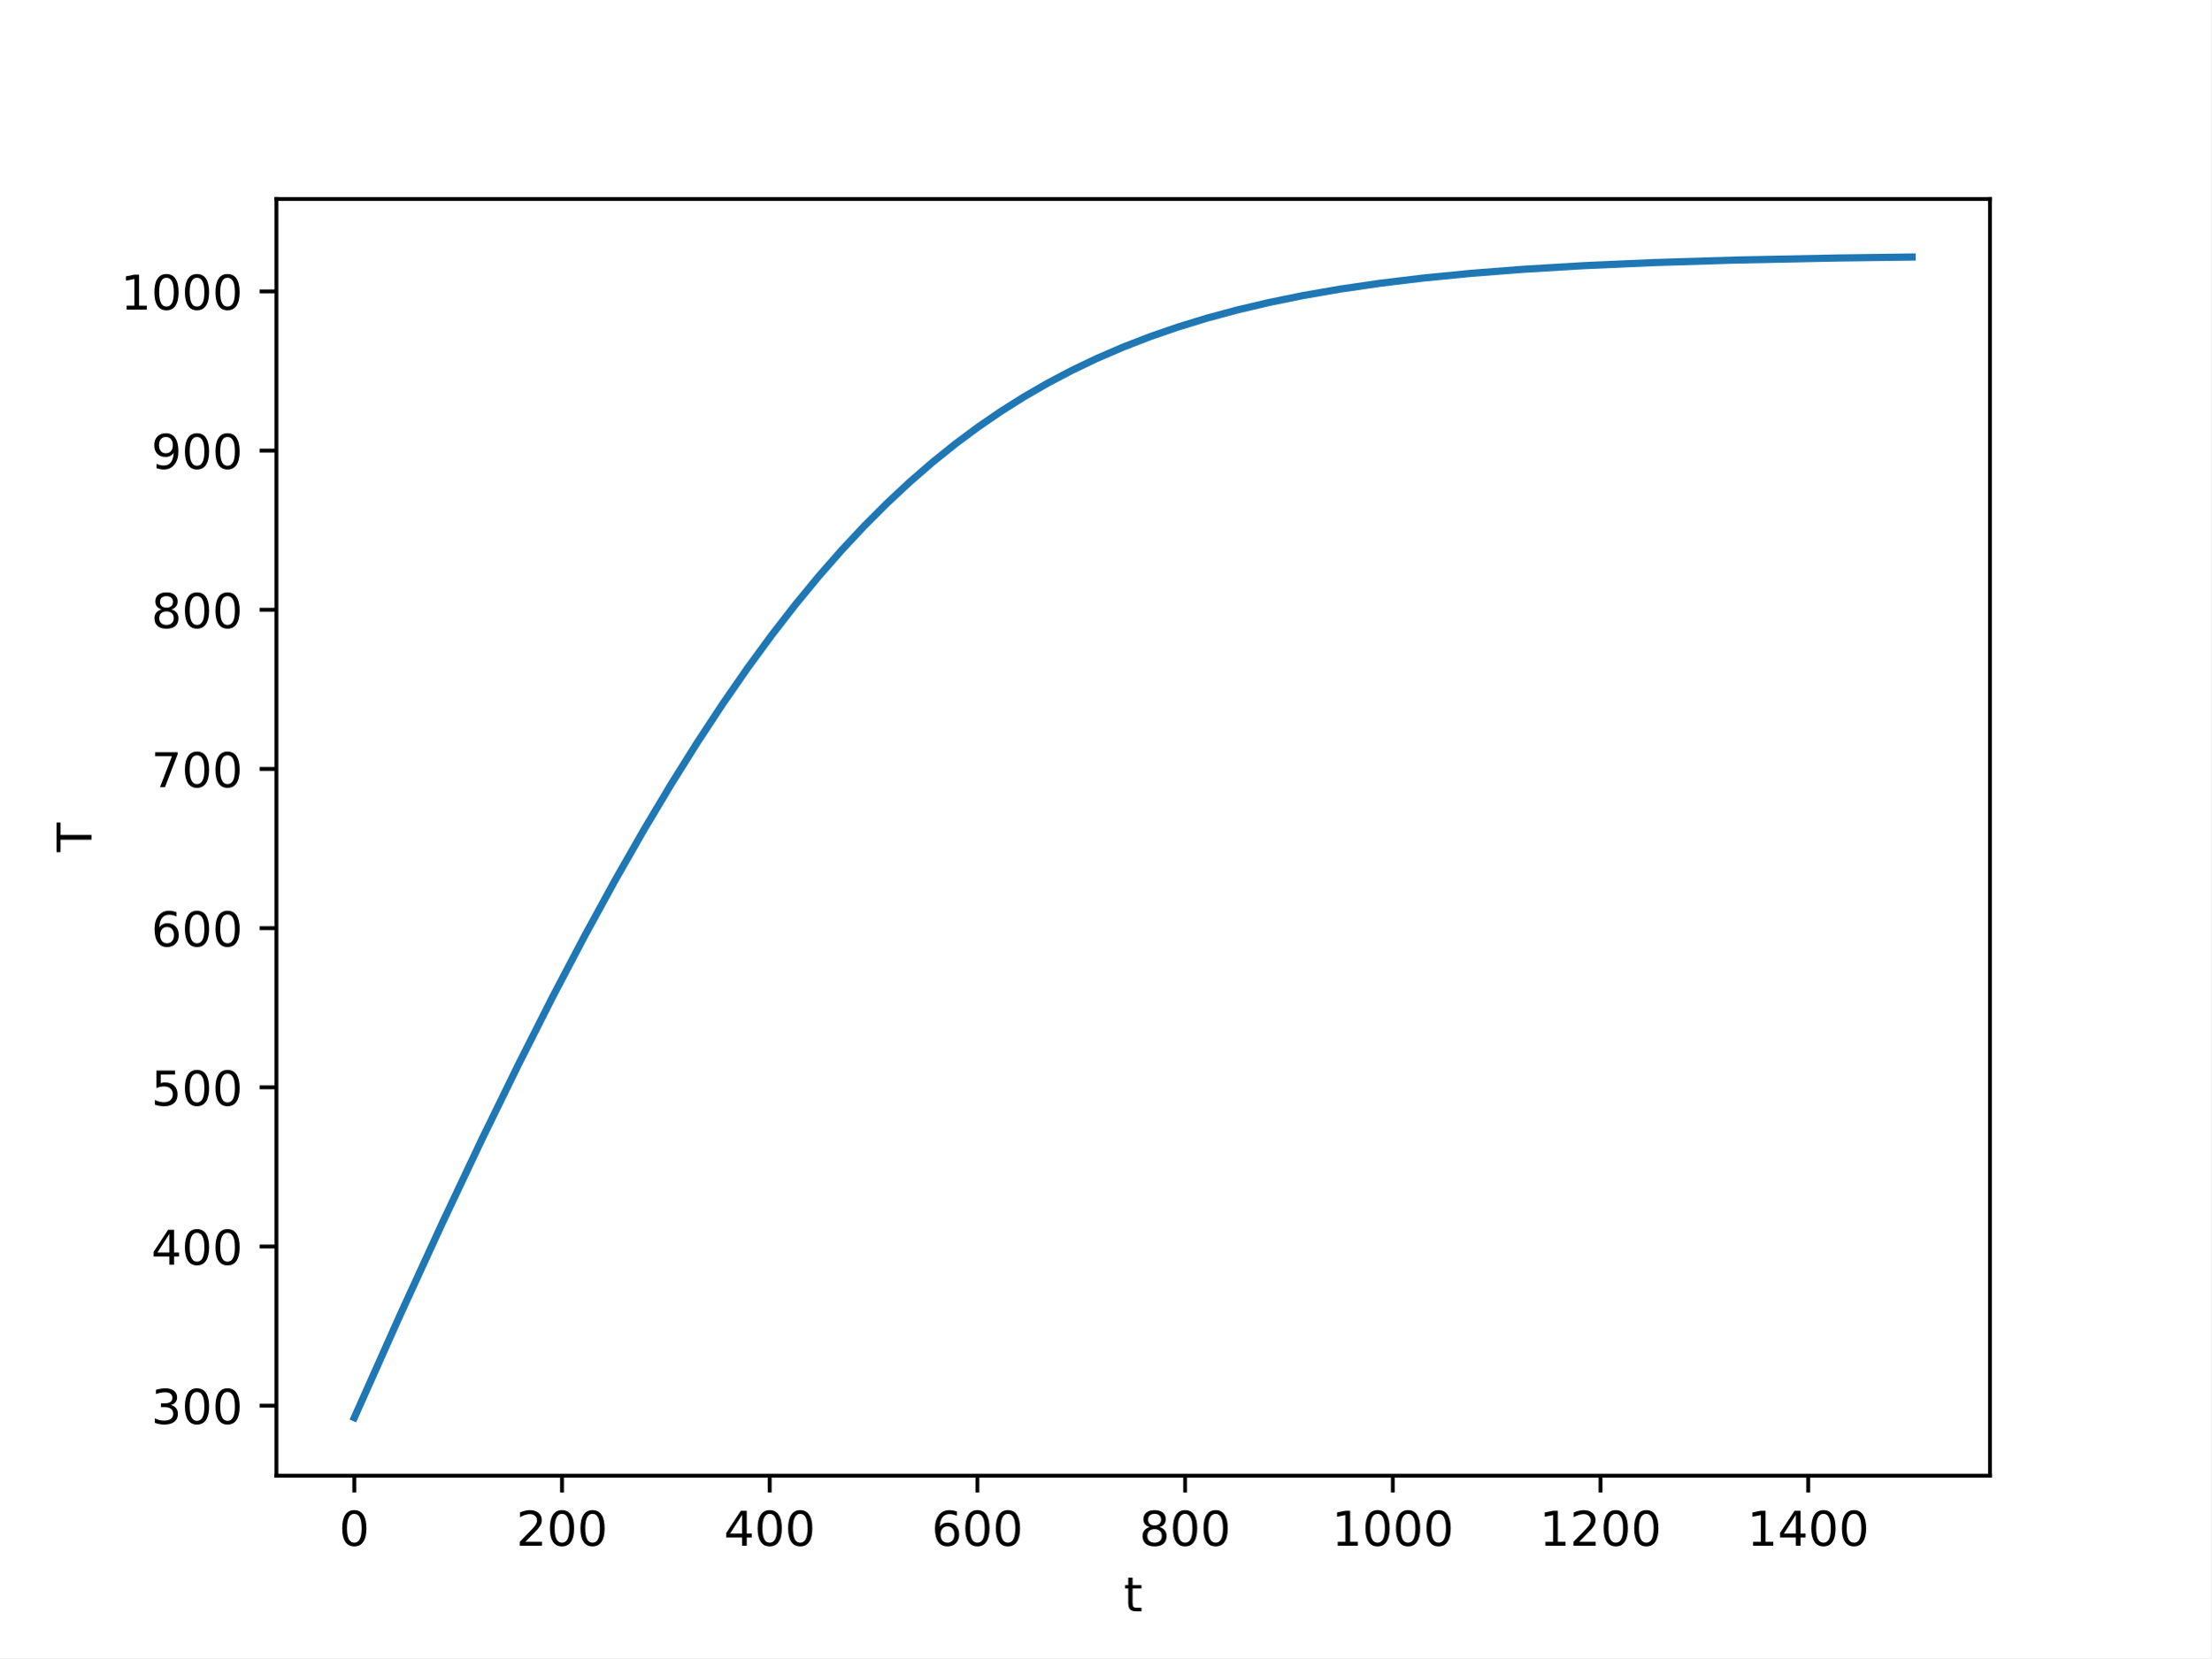
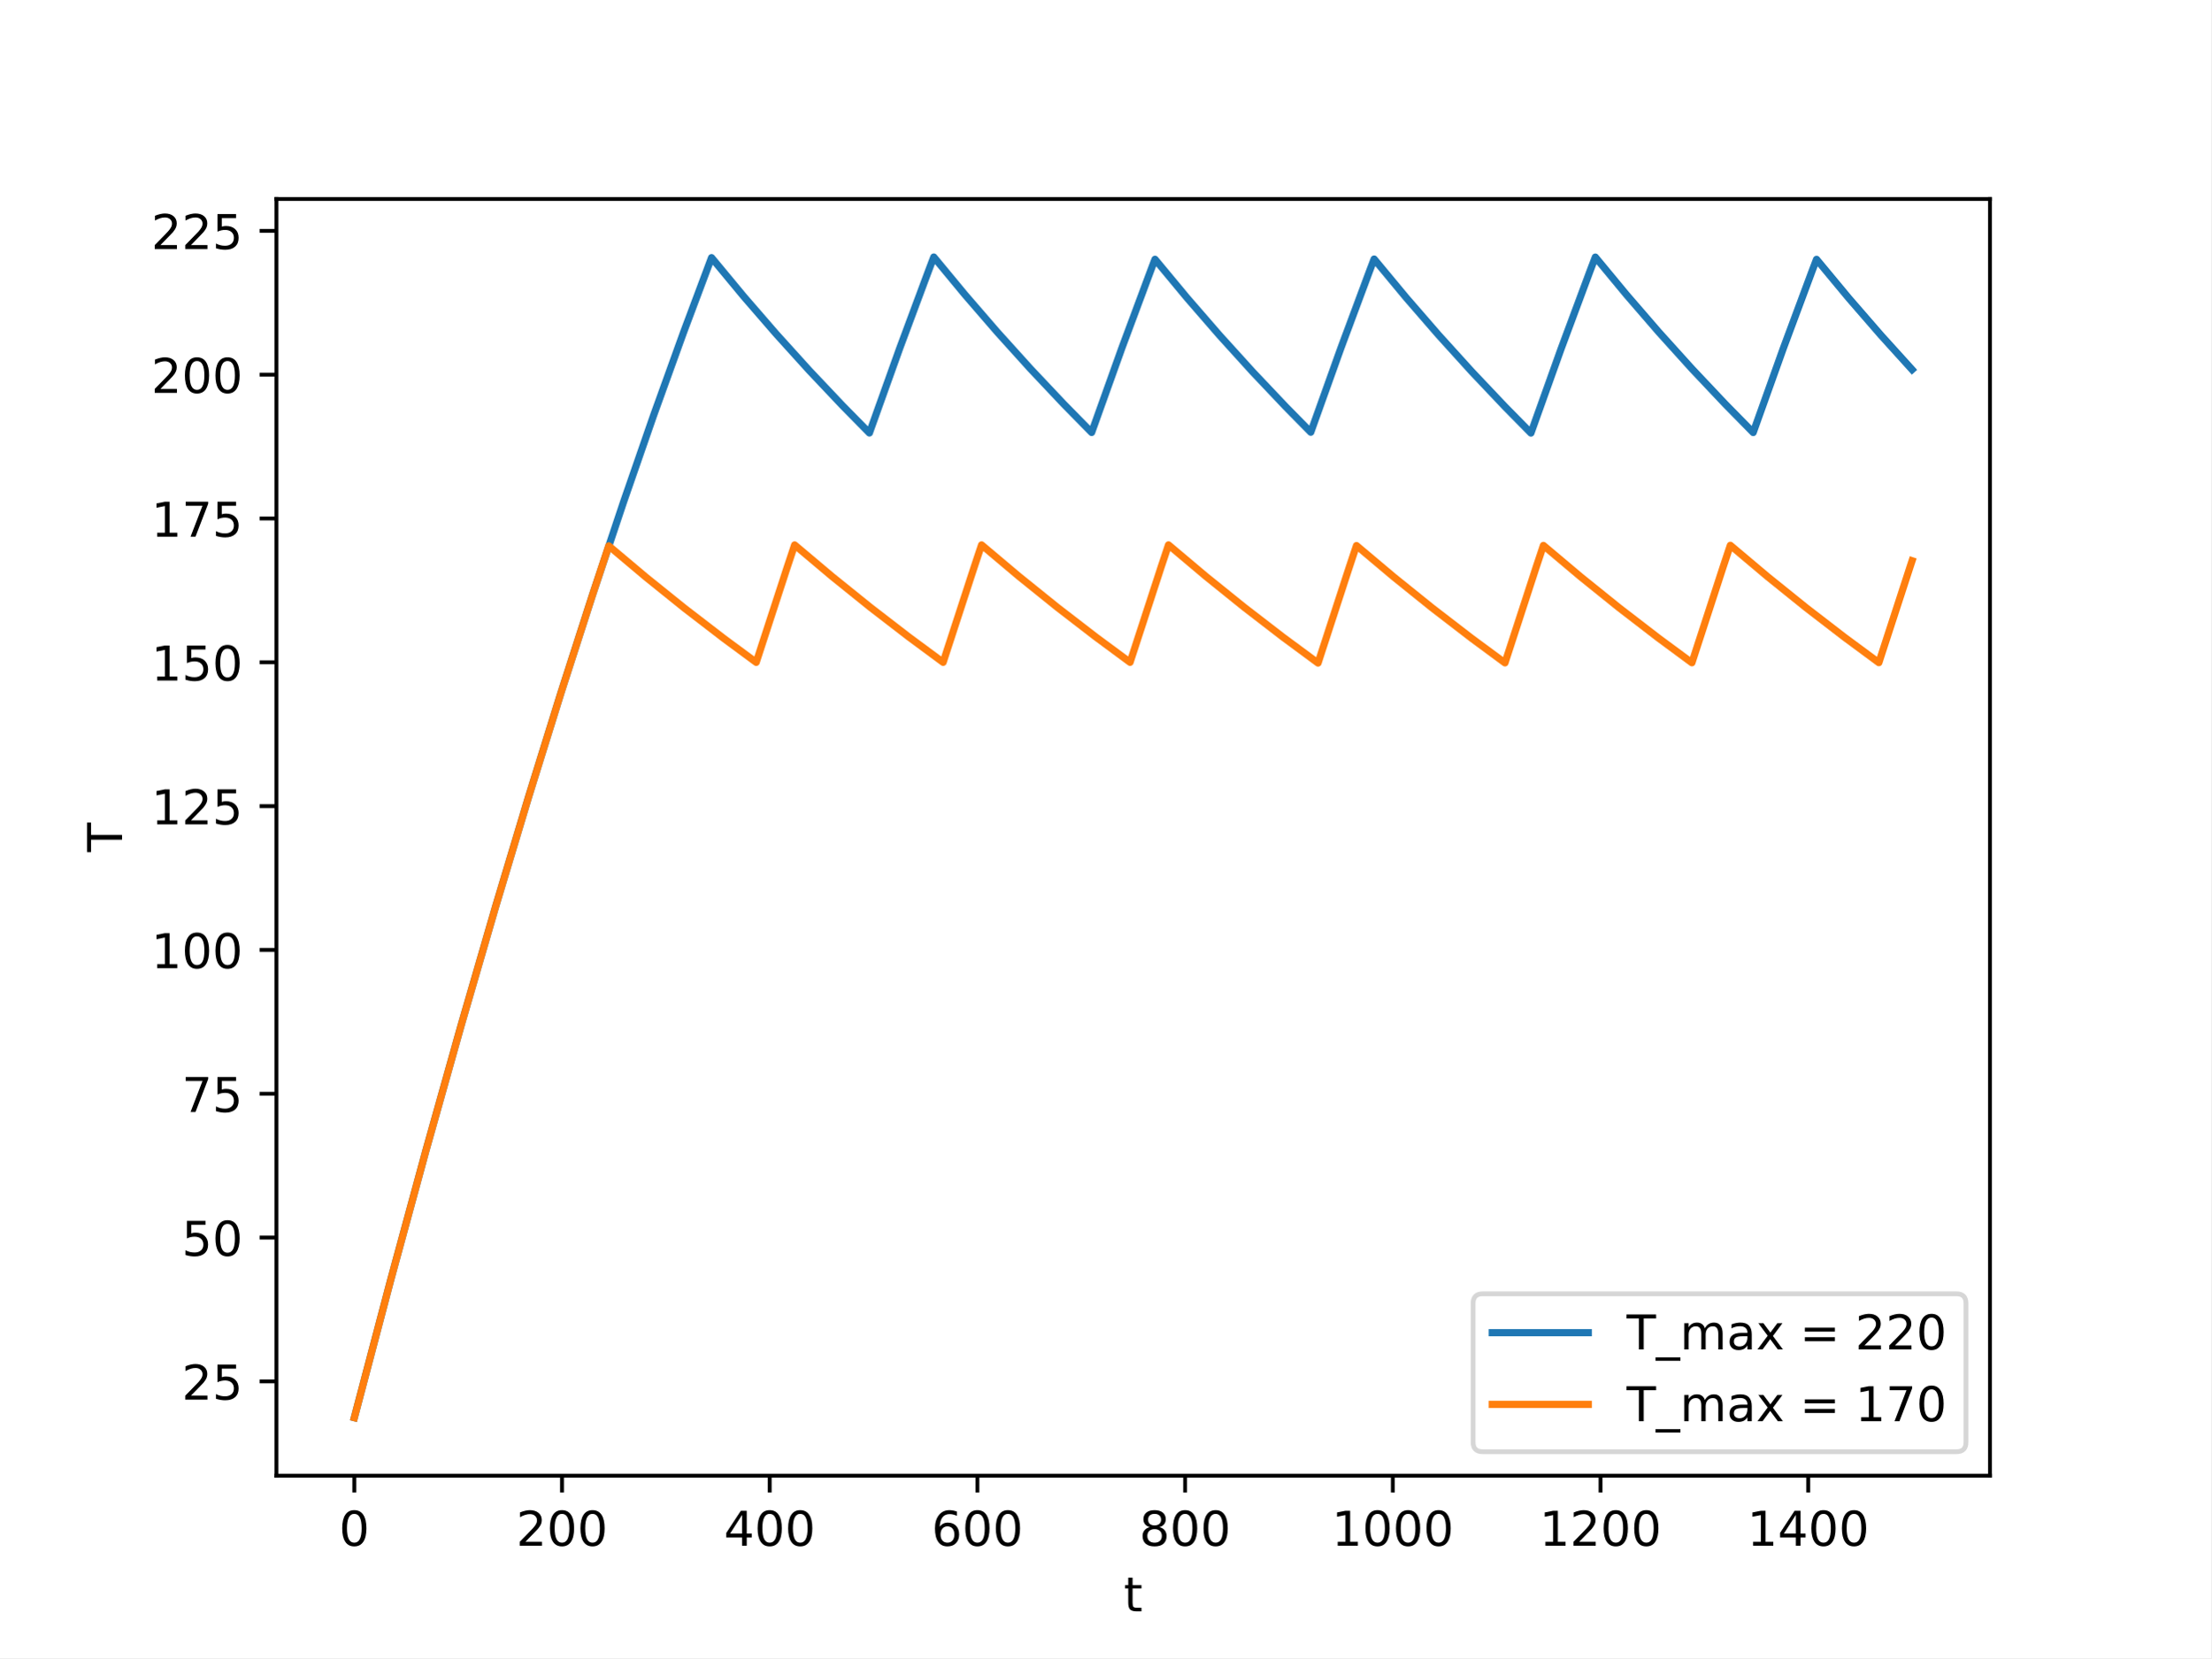
<svg xmlns="http://www.w3.org/2000/svg" xmlns:xlink="http://www.w3.org/1999/xlink" width="460.8pt" height="345.6pt" viewBox="0 0 460.8 345.6" version="1.1">
  <defs>
    <style type="text/css">*{stroke-linejoin: round; stroke-linecap: butt}</style>
  </defs>
  <g id="figure_1">
    <g id="patch_1">
      <path d="M 0 345.6  L 460.8 345.6  L 460.8 0  L 0 0  z " style="fill: #ffffff" />
    </g>
    <g id="axes_1">
      <g id="patch_2">
        <path d="M 57.6 307.584  L 414.72 307.584  L 414.72 41.472  L 57.6 41.472  z " style="fill: #ffffff" />
      </g>
      <g id="matplotlib.axis_1">
        <g id="xtick_1">
          <g id="line2d_1">
            <defs>
-               <path id="m318fb1ceb9" d="M 0 0  L 0 3.5  " style="stroke: #000000; stroke-width: 0.8" />
-             </defs>
-             <g>
-               <use xlink:href="#m318fb1ceb9" x="73.833" y="307.584" style="stroke: #000000; stroke-width: 0.8" />
+               <path id="m40652a1b39" d="M 0 0  L 0 3.5  " style="stroke: #000000; stroke-width: 0.8" />
+             </defs>
+             <g>
+               <use xlink:href="#m40652a1b39" x="73.833" y="307.584" style="stroke: #000000; stroke-width: 0.8" />
            </g>
          </g>
          <g id="text_1">
            <g transform="translate(70.65148 322.1824) scale(0.1 -0.1)">
              <defs>
                <path id="DejaVuSans-30" d="M 2034 4250  Q 1547 4250 1301 3770  Q 1056 3291 1056 2328  Q 1056 1369 1301 889  Q 1547 409 2034 409  Q 2525 409 2770 889  Q 3016 1369 3016 2328  Q 3016 3291 2770 3770  Q 2525 4250 2034 4250  z M 2034 4750  Q 2819 4750 3233 4129  Q 3647 3509 3647 2328  Q 3647 1150 3233 529  Q 2819 -91 2034 -91  Q 1250 -91 836 529  Q 422 1150 422 2328  Q 422 3509 836 4129  Q 1250 4750 2034 4750  z " transform="scale(0.015625)" />
              </defs>
              <use xlink:href="#DejaVuSans-30" />
            </g>
          </g>
        </g>
        <g id="xtick_2">
          <g id="line2d_2">
            <g>
-               <use xlink:href="#m318fb1ceb9" x="117.12" y="307.584" style="stroke: #000000; stroke-width: 0.8" />
+               <use xlink:href="#m40652a1b39" x="117.12" y="307.584" style="stroke: #000000; stroke-width: 0.8" />
            </g>
          </g>
          <g id="text_2">
            <g transform="translate(107.5763 322.1824) scale(0.1 -0.1)">
              <defs>
                <path id="DejaVuSans-32" d="M 1228 531  L 3431 531  L 3431 0  L 469 0  L 469 531  Q 828 903 1448 1529  Q 2069 2156 2228 2338  Q 2531 2678 2651 2914  Q 2772 3150 2772 3378  Q 2772 3750 2511 3984  Q 2250 4219 1831 4219  Q 1534 4219 1204 4116  Q 875 4013 500 3803  L 500 4441  Q 881 4594 1212 4672  Q 1544 4750 1819 4750  Q 2544 4750 2975 4387  Q 3406 4025 3406 3419  Q 3406 3131 3298 2873  Q 3191 2616 2906 2266  Q 2828 2175 2409 1742  Q 1991 1309 1228 531  z " transform="scale(0.015625)" />
              </defs>
              <use xlink:href="#DejaVuSans-32" />
              <use xlink:href="#DejaVuSans-30" x="63.623" />
              <use xlink:href="#DejaVuSans-30" x="127.246" />
            </g>
          </g>
        </g>
        <g id="xtick_3">
          <g id="line2d_3">
            <g>
-               <use xlink:href="#m318fb1ceb9" x="160.407" y="307.584" style="stroke: #000000; stroke-width: 0.8" />
+               <use xlink:href="#m40652a1b39" x="160.407" y="307.584" style="stroke: #000000; stroke-width: 0.8" />
            </g>
          </g>
          <g id="text_3">
            <g transform="translate(150.8635 322.1824) scale(0.1 -0.1)">
              <defs>
                <path id="DejaVuSans-34" d="M 2419 4116  L 825 1625  L 2419 1625  L 2419 4116  z M 2253 4666  L 3047 4666  L 3047 1625  L 3713 1625  L 3713 1100  L 3047 1100  L 3047 0  L 2419 0  L 2419 1100  L 313 1100  L 313 1709  L 2253 4666  z " transform="scale(0.015625)" />
              </defs>
              <use xlink:href="#DejaVuSans-34" />
              <use xlink:href="#DejaVuSans-30" x="63.623" />
              <use xlink:href="#DejaVuSans-30" x="127.246" />
            </g>
          </g>
        </g>
        <g id="xtick_4">
          <g id="line2d_4">
            <g>
-               <use xlink:href="#m318fb1ceb9" x="203.695" y="307.584" style="stroke: #000000; stroke-width: 0.8" />
+               <use xlink:href="#m40652a1b39" x="203.695" y="307.584" style="stroke: #000000; stroke-width: 0.8" />
            </g>
          </g>
          <g id="text_4">
            <g transform="translate(194.1508 322.1824) scale(0.1 -0.1)">
              <defs>
                <path id="DejaVuSans-36" d="M 2113 2584  Q 1688 2584 1439 2293  Q 1191 2003 1191 1497  Q 1191 994 1439 701  Q 1688 409 2113 409  Q 2538 409 2786 701  Q 3034 994 3034 1497  Q 3034 2003 2786 2293  Q 2538 2584 2113 2584  z M 3366 4563  L 3366 3988  Q 3128 4100 2886 4159  Q 2644 4219 2406 4219  Q 1781 4219 1451 3797  Q 1122 3375 1075 2522  Q 1259 2794 1537 2939  Q 1816 3084 2150 3084  Q 2853 3084 3261 2657  Q 3669 2231 3669 1497  Q 3669 778 3244 343  Q 2819 -91 2113 -91  Q 1303 -91 875 529  Q 447 1150 447 2328  Q 447 3434 972 4092  Q 1497 4750 2381 4750  Q 2619 4750 2861 4703  Q 3103 4656 3366 4563  z " transform="scale(0.015625)" />
              </defs>
              <use xlink:href="#DejaVuSans-36" />
              <use xlink:href="#DejaVuSans-30" x="63.623" />
              <use xlink:href="#DejaVuSans-30" x="127.246" />
            </g>
          </g>
        </g>
        <g id="xtick_5">
          <g id="line2d_5">
            <g>
-               <use xlink:href="#m318fb1ceb9" x="246.982" y="307.584" style="stroke: #000000; stroke-width: 0.8" />
+               <use xlink:href="#m40652a1b39" x="246.982" y="307.584" style="stroke: #000000; stroke-width: 0.8" />
            </g>
          </g>
          <g id="text_5">
            <g transform="translate(237.4381 322.1824) scale(0.1 -0.1)">
              <defs>
                <path id="DejaVuSans-38" d="M 2034 2216  Q 1584 2216 1326 1975  Q 1069 1734 1069 1313  Q 1069 891 1326 650  Q 1584 409 2034 409  Q 2484 409 2743 651  Q 3003 894 3003 1313  Q 3003 1734 2745 1975  Q 2488 2216 2034 2216  z M 1403 2484  Q 997 2584 770 2862  Q 544 3141 544 3541  Q 544 4100 942 4425  Q 1341 4750 2034 4750  Q 2731 4750 3128 4425  Q 3525 4100 3525 3541  Q 3525 3141 3298 2862  Q 3072 2584 2669 2484  Q 3125 2378 3379 2068  Q 3634 1759 3634 1313  Q 3634 634 3220 271  Q 2806 -91 2034 -91  Q 1263 -91 848 271  Q 434 634 434 1313  Q 434 1759 690 2068  Q 947 2378 1403 2484  z M 1172 3481  Q 1172 3119 1398 2916  Q 1625 2713 2034 2713  Q 2441 2713 2670 2916  Q 2900 3119 2900 3481  Q 2900 3844 2670 4047  Q 2441 4250 2034 4250  Q 1625 4250 1398 4047  Q 1172 3844 1172 3481  z " transform="scale(0.015625)" />
              </defs>
              <use xlink:href="#DejaVuSans-38" />
              <use xlink:href="#DejaVuSans-30" x="63.623" />
              <use xlink:href="#DejaVuSans-30" x="127.246" />
            </g>
          </g>
        </g>
        <g id="xtick_6">
          <g id="line2d_6">
            <g>
-               <use xlink:href="#m318fb1ceb9" x="290.269" y="307.584" style="stroke: #000000; stroke-width: 0.8" />
+               <use xlink:href="#m40652a1b39" x="290.269" y="307.584" style="stroke: #000000; stroke-width: 0.8" />
            </g>
          </g>
          <g id="text_6">
            <g transform="translate(277.5441 322.1824) scale(0.1 -0.1)">
              <defs>
                <path id="DejaVuSans-31" d="M 794 531  L 1825 531  L 1825 4091  L 703 3866  L 703 4441  L 1819 4666  L 2450 4666  L 2450 531  L 3481 531  L 3481 0  L 794 0  L 794 531  z " transform="scale(0.015625)" />
              </defs>
              <use xlink:href="#DejaVuSans-31" />
              <use xlink:href="#DejaVuSans-30" x="63.623" />
              <use xlink:href="#DejaVuSans-30" x="127.246" />
              <use xlink:href="#DejaVuSans-30" x="190.869" />
            </g>
          </g>
        </g>
        <g id="xtick_7">
          <g id="line2d_7">
            <g>
-               <use xlink:href="#m318fb1ceb9" x="333.556" y="307.584" style="stroke: #000000; stroke-width: 0.8" />
+               <use xlink:href="#m40652a1b39" x="333.556" y="307.584" style="stroke: #000000; stroke-width: 0.8" />
            </g>
          </g>
          <g id="text_7">
            <g transform="translate(320.8314 322.1824) scale(0.1 -0.1)">
              <use xlink:href="#DejaVuSans-31" />
              <use xlink:href="#DejaVuSans-32" x="63.623" />
              <use xlink:href="#DejaVuSans-30" x="127.246" />
              <use xlink:href="#DejaVuSans-30" x="190.869" />
            </g>
          </g>
        </g>
        <g id="xtick_8">
          <g id="line2d_8">
            <g>
-               <use xlink:href="#m318fb1ceb9" x="376.844" y="307.584" style="stroke: #000000; stroke-width: 0.8" />
+               <use xlink:href="#m40652a1b39" x="376.844" y="307.584" style="stroke: #000000; stroke-width: 0.8" />
            </g>
          </g>
          <g id="text_8">
            <g transform="translate(364.1186 322.1824) scale(0.1 -0.1)">
              <use xlink:href="#DejaVuSans-31" />
              <use xlink:href="#DejaVuSans-34" x="63.623" />
              <use xlink:href="#DejaVuSans-30" x="127.246" />
              <use xlink:href="#DejaVuSans-30" x="190.869" />
            </g>
          </g>
        </g>
        <g id="text_9">
          <g transform="translate(234.1998 335.8606) scale(0.1 -0.1)">
            <defs>
              <path id="DejaVuSans-74" d="M 1172 4494  L 1172 3500  L 2356 3500  L 2356 3053  L 1172 3053  L 1172 1153  Q 1172 725 1289 603  Q 1406 481 1766 481  L 2356 481  L 2356 0  L 1766 0  Q 1100 0 847 248  Q 594 497 594 1153  L 594 3053  L 172 3053  L 172 3500  L 594 3500  L 594 4494  L 1172 4494  z " transform="scale(0.015625)" />
            </defs>
            <use xlink:href="#DejaVuSans-74" />
          </g>
        </g>
      </g>
      <g id="matplotlib.axis_2">
        <g id="ytick_1">
          <g id="line2d_9">
            <defs>
-               <path id="med0b169e18" d="M 0 0  L -3.5 0  " style="stroke: #000000; stroke-width: 0.8" />
-             </defs>
-             <g>
-               <use xlink:href="#med0b169e18" x="57.6" y="292.993" style="stroke: #000000; stroke-width: 0.8" />
+               <path id="m70085e9e94" d="M 0 0  L -3.5 0  " style="stroke: #000000; stroke-width: 0.8" />
+             </defs>
+             <g>
+               <use xlink:href="#m70085e9e94" x="57.6" y="287.927" style="stroke: #000000; stroke-width: 0.8" />
            </g>
          </g>
          <g id="text_10">
-             <g transform="translate(31.5125 296.7926) scale(0.1 -0.1)">
-               <defs>
-                 <path id="DejaVuSans-33" d="M 2597 2516  Q 3050 2419 3304 2112  Q 3559 1806 3559 1356  Q 3559 666 3084 287  Q 2609 -91 1734 -91  Q 1441 -91 1130 -33  Q 819 25 488 141  L 488 750  Q 750 597 1062 519  Q 1375 441 1716 441  Q 2309 441 2620 675  Q 2931 909 2931 1356  Q 2931 1769 2642 2001  Q 2353 2234 1838 2234  L 1294 2234  L 1294 2753  L 1863 2753  Q 2328 2753 2575 2939  Q 2822 3125 2822 3475  Q 2822 3834 2567 4026  Q 2313 4219 1838 4219  Q 1578 4219 1281 4162  Q 984 4106 628 3988  L 628 4550  Q 988 4650 1302 4700  Q 1616 4750 1894 4750  Q 2613 4750 3031 4423  Q 3450 4097 3450 3541  Q 3450 3153 3228 2886  Q 3006 2619 2597 2516  z " transform="scale(0.015625)" />
-               </defs>
-               <use xlink:href="#DejaVuSans-33" />
-               <use xlink:href="#DejaVuSans-30" x="63.623" />
-               <use xlink:href="#DejaVuSans-30" x="127.246" />
+             <g transform="translate(37.875 291.7263) scale(0.1 -0.1)">
+               <defs>
+                 <path id="DejaVuSans-35" d="M 691 4666  L 3169 4666  L 3169 4134  L 1269 4134  L 1269 2991  Q 1406 3038 1543 3061  Q 1681 3084 1819 3084  Q 2600 3084 3056 2656  Q 3513 2228 3513 1497  Q 3513 744 3044 326  Q 2575 -91 1722 -91  Q 1428 -91 1123 -41  Q 819 9 494 109  L 494 744  Q 775 591 1075 516  Q 1375 441 1709 441  Q 2250 441 2565 725  Q 2881 1009 2881 1497  Q 2881 1984 2565 2268  Q 2250 2553 1709 2553  Q 1456 2553 1204 2497  Q 953 2441 691 2322  L 691 4666  z " transform="scale(0.015625)" />
+               </defs>
+               <use xlink:href="#DejaVuSans-32" />
+               <use xlink:href="#DejaVuSans-35" x="63.623" />
            </g>
          </g>
        </g>
        <g id="ytick_2">
          <g id="line2d_10">
            <g>
-               <use xlink:href="#med0b169e18" x="57.6" y="259.813" style="stroke: #000000; stroke-width: 0.8" />
+               <use xlink:href="#m70085e9e94" x="57.6" y="257.95" style="stroke: #000000; stroke-width: 0.8" />
            </g>
          </g>
          <g id="text_11">
-             <g transform="translate(31.5125 263.6125) scale(0.1 -0.1)">
-               <use xlink:href="#DejaVuSans-34" />
-               <use xlink:href="#DejaVuSans-30" x="63.623" />
-               <use xlink:href="#DejaVuSans-30" x="127.246" />
+             <g transform="translate(37.875 261.7492) scale(0.1 -0.1)">
+               <use xlink:href="#DejaVuSans-35" />
+               <use xlink:href="#DejaVuSans-30" x="63.623" />
            </g>
          </g>
        </g>
        <g id="ytick_3">
          <g id="line2d_11">
            <g>
-               <use xlink:href="#med0b169e18" x="57.6" y="226.633" style="stroke: #000000; stroke-width: 0.8" />
+               <use xlink:href="#m70085e9e94" x="57.6" y="227.973" style="stroke: #000000; stroke-width: 0.8" />
            </g>
          </g>
          <g id="text_12">
-             <g transform="translate(31.5125 230.4324) scale(0.1 -0.1)">
-               <defs>
-                 <path id="DejaVuSans-35" d="M 691 4666  L 3169 4666  L 3169 4134  L 1269 4134  L 1269 2991  Q 1406 3038 1543 3061  Q 1681 3084 1819 3084  Q 2600 3084 3056 2656  Q 3513 2228 3513 1497  Q 3513 744 3044 326  Q 2575 -91 1722 -91  Q 1428 -91 1123 -41  Q 819 9 494 109  L 494 744  Q 775 591 1075 516  Q 1375 441 1709 441  Q 2250 441 2565 725  Q 2881 1009 2881 1497  Q 2881 1984 2565 2268  Q 2250 2553 1709 2553  Q 1456 2553 1204 2497  Q 953 2441 691 2322  L 691 4666  z " transform="scale(0.015625)" />
-               </defs>
-               <use xlink:href="#DejaVuSans-35" />
-               <use xlink:href="#DejaVuSans-30" x="63.623" />
-               <use xlink:href="#DejaVuSans-30" x="127.246" />
+             <g transform="translate(37.875 231.7721) scale(0.1 -0.1)">
+               <defs>
+                 <path id="DejaVuSans-37" d="M 525 4666  L 3525 4666  L 3525 4397  L 1831 0  L 1172 0  L 2766 4134  L 525 4134  L 525 4666  z " transform="scale(0.015625)" />
+               </defs>
+               <use xlink:href="#DejaVuSans-37" />
+               <use xlink:href="#DejaVuSans-35" x="63.623" />
            </g>
          </g>
        </g>
        <g id="ytick_4">
          <g id="line2d_12">
            <g>
-               <use xlink:href="#med0b169e18" x="57.6" y="193.453" style="stroke: #000000; stroke-width: 0.8" />
+               <use xlink:href="#m70085e9e94" x="57.6" y="197.996" style="stroke: #000000; stroke-width: 0.8" />
            </g>
          </g>
          <g id="text_13">
-             <g transform="translate(31.5125 197.2523) scale(0.1 -0.1)">
-               <use xlink:href="#DejaVuSans-36" />
+             <g transform="translate(31.5125 201.795) scale(0.1 -0.1)">
+               <use xlink:href="#DejaVuSans-31" />
              <use xlink:href="#DejaVuSans-30" x="63.623" />
              <use xlink:href="#DejaVuSans-30" x="127.246" />
            </g>
          </g>
        </g>
        <g id="ytick_5">
          <g id="line2d_13">
            <g>
-               <use xlink:href="#med0b169e18" x="57.6" y="160.273" style="stroke: #000000; stroke-width: 0.8" />
+               <use xlink:href="#m70085e9e94" x="57.6" y="168.019" style="stroke: #000000; stroke-width: 0.8" />
            </g>
          </g>
          <g id="text_14">
-             <g transform="translate(31.5125 164.0722) scale(0.1 -0.1)">
-               <defs>
-                 <path id="DejaVuSans-37" d="M 525 4666  L 3525 4666  L 3525 4397  L 1831 0  L 1172 0  L 2766 4134  L 525 4134  L 525 4666  z " transform="scale(0.015625)" />
-               </defs>
-               <use xlink:href="#DejaVuSans-37" />
-               <use xlink:href="#DejaVuSans-30" x="63.623" />
-               <use xlink:href="#DejaVuSans-30" x="127.246" />
+             <g transform="translate(31.5125 171.8179) scale(0.1 -0.1)">
+               <use xlink:href="#DejaVuSans-31" />
+               <use xlink:href="#DejaVuSans-32" x="63.623" />
+               <use xlink:href="#DejaVuSans-35" x="127.246" />
            </g>
          </g>
        </g>
        <g id="ytick_6">
          <g id="line2d_14">
            <g>
-               <use xlink:href="#med0b169e18" x="57.6" y="127.093" style="stroke: #000000; stroke-width: 0.8" />
+               <use xlink:href="#m70085e9e94" x="57.6" y="138.042" style="stroke: #000000; stroke-width: 0.8" />
            </g>
          </g>
          <g id="text_15">
-             <g transform="translate(31.5125 130.8922) scale(0.1 -0.1)">
-               <use xlink:href="#DejaVuSans-38" />
-               <use xlink:href="#DejaVuSans-30" x="63.623" />
+             <g transform="translate(31.5125 141.8408) scale(0.1 -0.1)">
+               <use xlink:href="#DejaVuSans-31" />
+               <use xlink:href="#DejaVuSans-35" x="63.623" />
              <use xlink:href="#DejaVuSans-30" x="127.246" />
            </g>
          </g>
        </g>
        <g id="ytick_7">
          <g id="line2d_15">
            <g>
-               <use xlink:href="#med0b169e18" x="57.6" y="93.913" style="stroke: #000000; stroke-width: 0.8" />
+               <use xlink:href="#m70085e9e94" x="57.6" y="108.064" style="stroke: #000000; stroke-width: 0.8" />
            </g>
          </g>
          <g id="text_16">
-             <g transform="translate(31.5125 97.71208) scale(0.1 -0.1)">
-               <defs>
-                 <path id="DejaVuSans-39" d="M 703 97  L 703 672  Q 941 559 1184 500  Q 1428 441 1663 441  Q 2288 441 2617 861  Q 2947 1281 2994 2138  Q 2813 1869 2534 1725  Q 2256 1581 1919 1581  Q 1219 1581 811 2004  Q 403 2428 403 3163  Q 403 3881 828 4315  Q 1253 4750 1959 4750  Q 2769 4750 3195 4129  Q 3622 3509 3622 2328  Q 3622 1225 3098 567  Q 2575 -91 1691 -91  Q 1453 -91 1209 -44  Q 966 3 703 97  z M 1959 2075  Q 2384 2075 2632 2365  Q 2881 2656 2881 3163  Q 2881 3666 2632 3958  Q 2384 4250 1959 4250  Q 1534 4250 1286 3958  Q 1038 3666 1038 3163  Q 1038 2656 1286 2365  Q 1534 2075 1959 2075  z " transform="scale(0.015625)" />
-               </defs>
-               <use xlink:href="#DejaVuSans-39" />
-               <use xlink:href="#DejaVuSans-30" x="63.623" />
-               <use xlink:href="#DejaVuSans-30" x="127.246" />
+             <g transform="translate(31.5125 111.8637) scale(0.1 -0.1)">
+               <use xlink:href="#DejaVuSans-31" />
+               <use xlink:href="#DejaVuSans-37" x="63.623" />
+               <use xlink:href="#DejaVuSans-35" x="127.246" />
            </g>
          </g>
        </g>
        <g id="ytick_8">
          <g id="line2d_16">
            <g>
-               <use xlink:href="#med0b169e18" x="57.6" y="60.733" style="stroke: #000000; stroke-width: 0.8" />
+               <use xlink:href="#m70085e9e94" x="57.6" y="78.087" style="stroke: #000000; stroke-width: 0.8" />
            </g>
          </g>
          <g id="text_17">
-             <g transform="translate(25.15 64.53199) scale(0.1 -0.1)">
-               <use xlink:href="#DejaVuSans-31" />
-               <use xlink:href="#DejaVuSans-30" x="63.623" />
-               <use xlink:href="#DejaVuSans-30" x="127.246" />
-               <use xlink:href="#DejaVuSans-30" x="190.869" />
-             </g>
-           </g>
-         </g>
-         <g id="text_18">
-           <g transform="translate(19.07031 177.5819) rotate(-90) scale(0.1 -0.1)">
+             <g transform="translate(31.5125 81.88661) scale(0.1 -0.1)">
+               <use xlink:href="#DejaVuSans-32" />
+               <use xlink:href="#DejaVuSans-30" x="63.623" />
+               <use xlink:href="#DejaVuSans-30" x="127.246" />
+             </g>
+           </g>
+         </g>
+         <g id="ytick_9">
+           <g id="line2d_17">
+             <g>
+               <use xlink:href="#m70085e9e94" x="57.6" y="48.11" style="stroke: #000000; stroke-width: 0.8" />
+             </g>
+           </g>
+           <g id="text_18">
+             <g transform="translate(31.5125 51.90951) scale(0.1 -0.1)">
+               <use xlink:href="#DejaVuSans-32" />
+               <use xlink:href="#DejaVuSans-32" x="63.623" />
+               <use xlink:href="#DejaVuSans-35" x="127.246" />
+             </g>
+           </g>
+         </g>
+         <g id="text_19">
+           <g transform="translate(25.43281 177.5819) rotate(-90) scale(0.1 -0.1)">
            <defs>
              <path id="DejaVuSans-54" d="M -19 4666  L 3928 4666  L 3928 4134  L 2272 4134  L 2272 0  L 1638 0  L 1638 4134  L -19 4134  L -19 4666  z " transform="scale(0.015625)" />
            </defs>
            <use xlink:href="#DejaVuSans-54" />
          </g>
        </g>
      </g>
-       <g id="line2d_17">
-         <path d="M 73.833 295.488  L 83.356 274.145  L 92.23 254.802  L 100.454 237.406  L 108.03 221.894  L 115.172 207.772  L 121.882 195  L 128.158 183.524  L 134.218 172.91  L 139.846 163.491  L 145.257 154.849  L 150.668 146.63  L 155.862 139.147  L 160.84 132.359  L 165.818 125.948  L 170.58 120.17  L 175.341 114.734  L 180.103 109.638  L 184.865 104.875  L 189.626 100.435  L 194.388 96.309  L 199.149 92.485  L 203.911 88.949  L 208.673 85.689  L 213.434 82.69  L 218.412 79.817  L 223.39 77.195  L 228.585 74.709  L 233.996 72.371  L 239.623 70.188  L 245.467 68.167  L 251.527 66.309  L 257.804 64.614  L 264.513 63.033  L 271.656 61.579  L 279.231 60.262  L 287.455 59.057  L 296.546 57.955  L 306.502 56.976  L 317.54 56.116  L 330.093 55.366  L 344.595 54.726  L 361.91 54.192  L 383.12 53.769  L 398.487 53.568  L 398.487 53.568  " clip-path="url(#pe95e05ca6a)" style="fill: none; stroke: #1f77b4; stroke-width: 1.5; stroke-linecap: square" />
+       <g id="line2d_18">
+         <path d="M 73.833 295.488  L 81.408 266.792  L 88.767 239.761  L 96.126 213.579  L 103.268 188.993  L 110.194 165.946  L 116.904 144.377  L 123.397 124.225  L 129.89 104.792  L 136.166 86.698  L 142.443 69.289  L 148.287 53.699  L 154.996 61.794  L 161.706 69.54  L 168.632 77.193  L 175.558 84.518  L 181.185 90.242  L 187.462 72.696  L 193.522 56.409  L 194.604 53.568  L 201.097 61.413  L 207.807 69.175  L 214.733 76.843  L 221.659 84.183  L 227.503 90.136  L 233.779 72.594  L 239.839 56.31  L 240.705 54.037  L 247.415 62.117  L 254.124 69.849  L 261.05 77.488  L 267.976 84.801  L 273.171 90.083  L 279.447 72.543  L 285.507 56.262  L 286.373 53.988  L 293.083 62.071  L 299.792 69.805  L 306.718 77.446  L 313.644 84.76  L 319.055 90.26  L 325.332 72.714  L 331.392 56.425  L 332.474 53.585  L 338.967 61.429  L 345.677 69.19  L 352.603 76.858  L 359.529 84.197  L 365.373 90.149  L 371.649 72.607  L 377.709 56.323  L 378.575 54.049  L 385.285 62.129  L 391.994 69.86  L 398.487 77.031  L 398.487 77.031  " clip-path="url(#p56ab0e2571)" style="fill: none; stroke: #1f77b4; stroke-width: 1.5; stroke-linecap: square" />
+       </g>
+       <g id="line2d_19">
+         <path d="M 73.833 295.488  L 81.408 266.792  L 88.767 239.761  L 96.126 213.579  L 103.268 188.993  L 110.194 165.946  L 116.904 144.377  L 123.397 124.225  L 126.86 113.771  L 134.651 120.328  L 142.659 126.773  L 150.884 133.1  L 157.594 138.054  L 164.087 118.124  L 165.602 113.577  L 173.393 120.143  L 181.402 126.596  L 189.41 132.768  L 196.552 138.048  L 203.045 118.118  L 204.56 113.572  L 212.352 120.138  L 220.36 126.591  L 228.368 132.763  L 235.511 138.044  L 242.004 118.114  L 243.519 113.567  L 251.311 120.133  L 259.319 126.587  L 267.327 132.759  L 274.686 138.197  L 281.179 118.261  L 282.694 113.713  L 290.486 120.273  L 298.494 126.721  L 306.718 133.05  L 313.644 138.163  L 320.137 118.229  L 321.652 113.681  L 329.444 120.243  L 337.452 126.691  L 345.677 133.022  L 352.603 138.136  L 359.096 118.203  L 360.611 113.655  L 368.403 120.218  L 376.411 126.668  L 384.419 132.836  L 391.561 138.114  L 398.054 118.182  L 398.487 116.878  L 398.487 116.878  " clip-path="url(#p56ab0e2571)" style="fill: none; stroke: #ff7f0e; stroke-width: 1.5; stroke-linecap: square" />
      </g>
      <g id="patch_3">
        <path d="M 57.6 307.584  L 57.6 41.472  " style="fill: none; stroke: #000000; stroke-width: 0.8; stroke-linejoin: miter; stroke-linecap: square" />
      </g>
      <g id="patch_4">
        <path d="M 414.72 307.584  L 414.72 41.472  " style="fill: none; stroke: #000000; stroke-width: 0.8; stroke-linejoin: miter; stroke-linecap: square" />
      </g>
      <g id="patch_5">
        <path d="M 57.6 307.584  L 414.72 307.584  " style="fill: none; stroke: #000000; stroke-width: 0.8; stroke-linejoin: miter; stroke-linecap: square" />
      </g>
      <g id="patch_6">
        <path d="M 57.6 41.472  L 414.72 41.472  " style="fill: none; stroke: #000000; stroke-width: 0.8; stroke-linejoin: miter; stroke-linecap: square" />
+       </g>
+       <g id="legend_1">
+         <g id="patch_7">
+           <path d="M 309.001 302.584  L 407.72 302.584  Q 409.72 302.584 409.72 300.584  L 409.72 271.671  Q 409.72 269.671 407.72 269.671  L 309.001 269.671  Q 307.001 269.671 307.001 271.671  L 307.001 300.584  Q 307.001 302.584 309.001 302.584  z " style="fill: #ffffff; opacity: 0.8; stroke: #cccccc; stroke-linejoin: miter" />
+         </g>
+         <g id="line2d_20">
+           <path d="M 311.001 277.77  L 321.001 277.77  L 331.001 277.77  " style="fill: none; stroke: #1f77b4; stroke-width: 1.5; stroke-linecap: square" />
+         </g>
+         <g id="text_20">
+           <g transform="translate(339.0013 281.2699) scale(0.1 -0.1)">
+             <defs>
+               <path id="DejaVuSans-5f" d="M 3263 -1063  L 3263 -1509  L -63 -1509  L -63 -1063  L 3263 -1063  z " transform="scale(0.015625)" />
+               <path id="DejaVuSans-6d" d="M 3328 2828  Q 3544 3216 3844 3400  Q 4144 3584 4550 3584  Q 5097 3584 5394 3201  Q 5691 2819 5691 2113  L 5691 0  L 5113 0  L 5113 2094  Q 5113 2597 4934 2840  Q 4756 3084 4391 3084  Q 3944 3084 3684 2787  Q 3425 2491 3425 1978  L 3425 0  L 2847 0  L 2847 2094  Q 2847 2600 2669 2842  Q 2491 3084 2119 3084  Q 1678 3084 1418 2786  Q 1159 2488 1159 1978  L 1159 0  L 581 0  L 581 3500  L 1159 3500  L 1159 2956  Q 1356 3278 1631 3431  Q 1906 3584 2284 3584  Q 2666 3584 2933 3390  Q 3200 3197 3328 2828  z " transform="scale(0.015625)" />
+               <path id="DejaVuSans-61" d="M 2194 1759  Q 1497 1759 1228 1600  Q 959 1441 959 1056  Q 959 750 1161 570  Q 1363 391 1709 391  Q 2188 391 2477 730  Q 2766 1069 2766 1631  L 2766 1759  L 2194 1759  z M 3341 1997  L 3341 0  L 2766 0  L 2766 531  Q 2569 213 2275 61  Q 1981 -91 1556 -91  Q 1019 -91 701 211  Q 384 513 384 1019  Q 384 1609 779 1909  Q 1175 2209 1959 2209  L 2766 2209  L 2766 2266  Q 2766 2663 2505 2880  Q 2244 3097 1772 3097  Q 1472 3097 1187 3025  Q 903 2953 641 2809  L 641 3341  Q 956 3463 1253 3523  Q 1550 3584 1831 3584  Q 2591 3584 2966 3190  Q 3341 2797 3341 1997  z " transform="scale(0.015625)" />
+               <path id="DejaVuSans-78" d="M 3513 3500  L 2247 1797  L 3578 0  L 2900 0  L 1881 1375  L 863 0  L 184 0  L 1544 1831  L 300 3500  L 978 3500  L 1906 2253  L 2834 3500  L 3513 3500  z " transform="scale(0.015625)" />
+               <path id="DejaVuSans-20" transform="scale(0.015625)" />
+               <path id="DejaVuSans-3d" d="M 678 2906  L 4684 2906  L 4684 2381  L 678 2381  L 678 2906  z M 678 1631  L 4684 1631  L 4684 1100  L 678 1100  L 678 1631  z " transform="scale(0.015625)" />
+             </defs>
+             <use xlink:href="#DejaVuSans-54" />
+             <use xlink:href="#DejaVuSans-5f" x="61.084" />
+             <use xlink:href="#DejaVuSans-6d" x="111.084" />
+             <use xlink:href="#DejaVuSans-61" x="208.496" />
+             <use xlink:href="#DejaVuSans-78" x="269.775" />
+             <use xlink:href="#DejaVuSans-20" x="328.955" />
+             <use xlink:href="#DejaVuSans-3d" x="360.742" />
+             <use xlink:href="#DejaVuSans-20" x="444.531" />
+             <use xlink:href="#DejaVuSans-32" x="476.318" />
+             <use xlink:href="#DejaVuSans-32" x="539.941" />
+             <use xlink:href="#DejaVuSans-30" x="603.564" />
+           </g>
+         </g>
+         <g id="line2d_21">
+           <path d="M 311.001 292.726  L 321.001 292.726  L 331.001 292.726  " style="fill: none; stroke: #ff7f0e; stroke-width: 1.5; stroke-linecap: square" />
+         </g>
+         <g id="text_21">
+           <g transform="translate(339.0013 296.2262) scale(0.1 -0.1)">
+             <use xlink:href="#DejaVuSans-54" />
+             <use xlink:href="#DejaVuSans-5f" x="61.084" />
+             <use xlink:href="#DejaVuSans-6d" x="111.084" />
+             <use xlink:href="#DejaVuSans-61" x="208.496" />
+             <use xlink:href="#DejaVuSans-78" x="269.775" />
+             <use xlink:href="#DejaVuSans-20" x="328.955" />
+             <use xlink:href="#DejaVuSans-3d" x="360.742" />
+             <use xlink:href="#DejaVuSans-20" x="444.531" />
+             <use xlink:href="#DejaVuSans-31" x="476.318" />
+             <use xlink:href="#DejaVuSans-37" x="539.941" />
+             <use xlink:href="#DejaVuSans-30" x="603.564" />
+           </g>
+         </g>
      </g>
    </g>
  </g>
  <defs>
-     <clipPath id="pe95e05ca6a">
+     <clipPath id="p56ab0e2571">
      <rect x="57.6" y="41.472" width="357.12" height="266.112" />
    </clipPath>
  </defs>
</svg>
